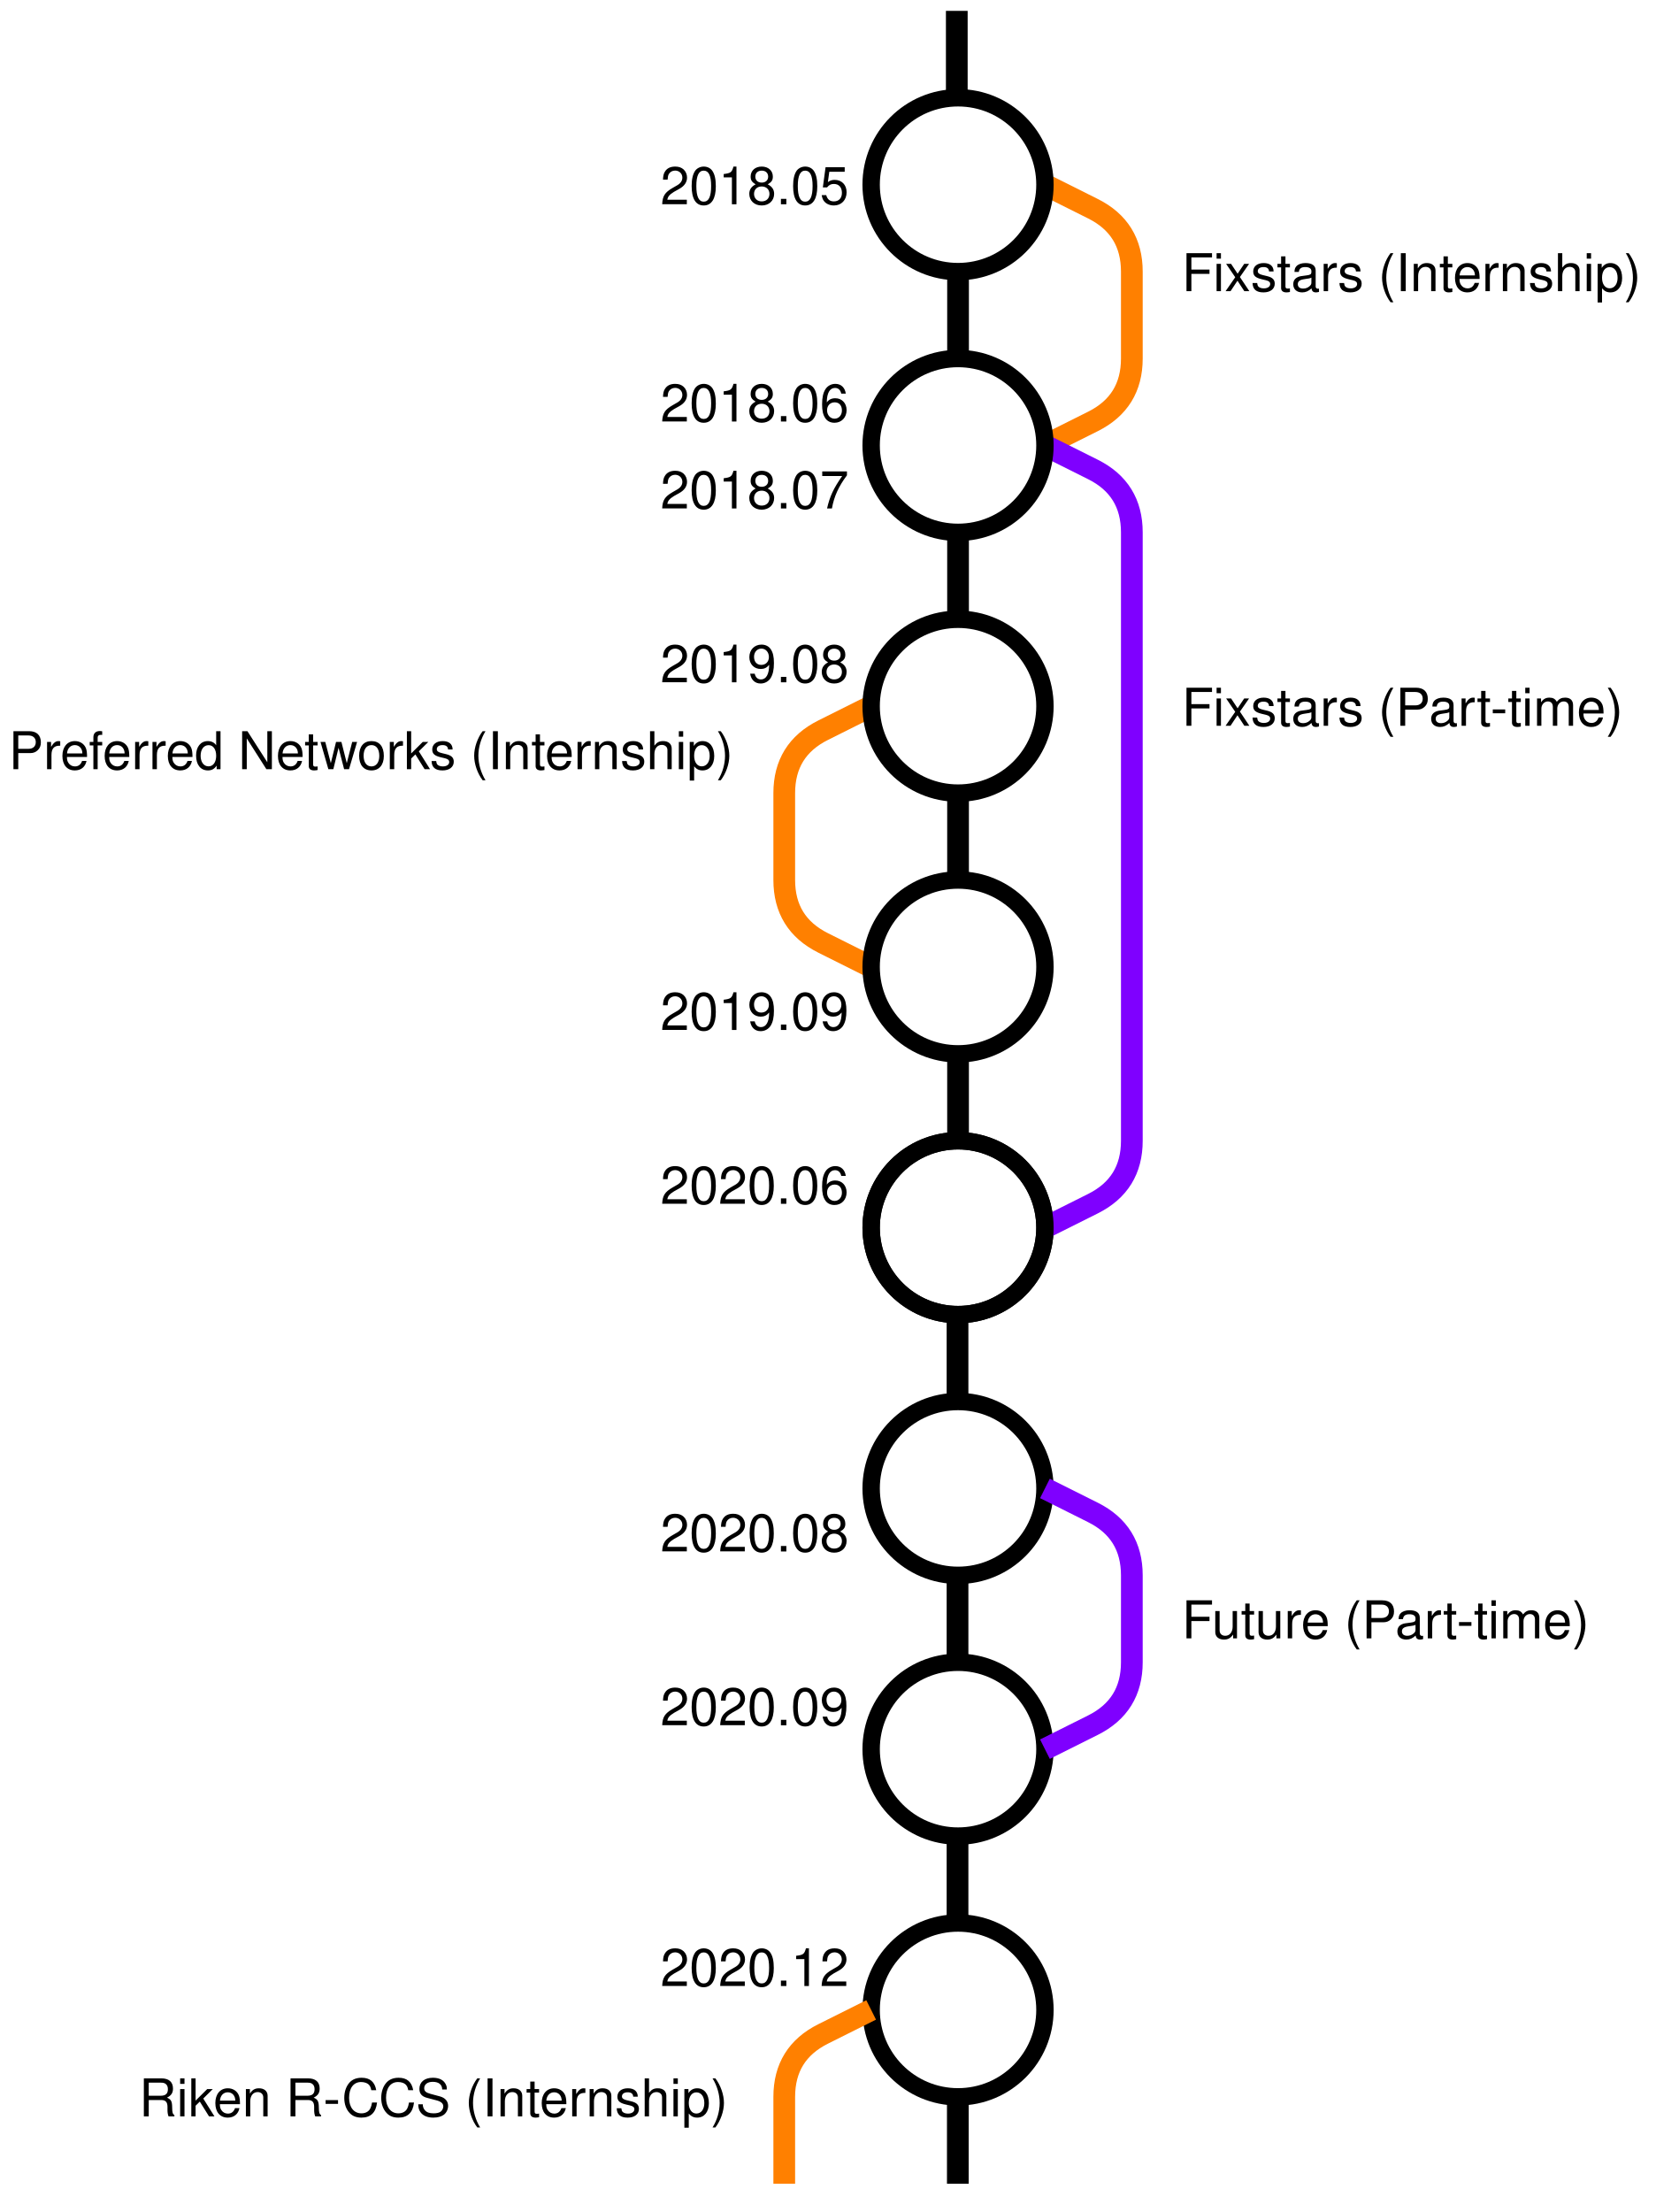
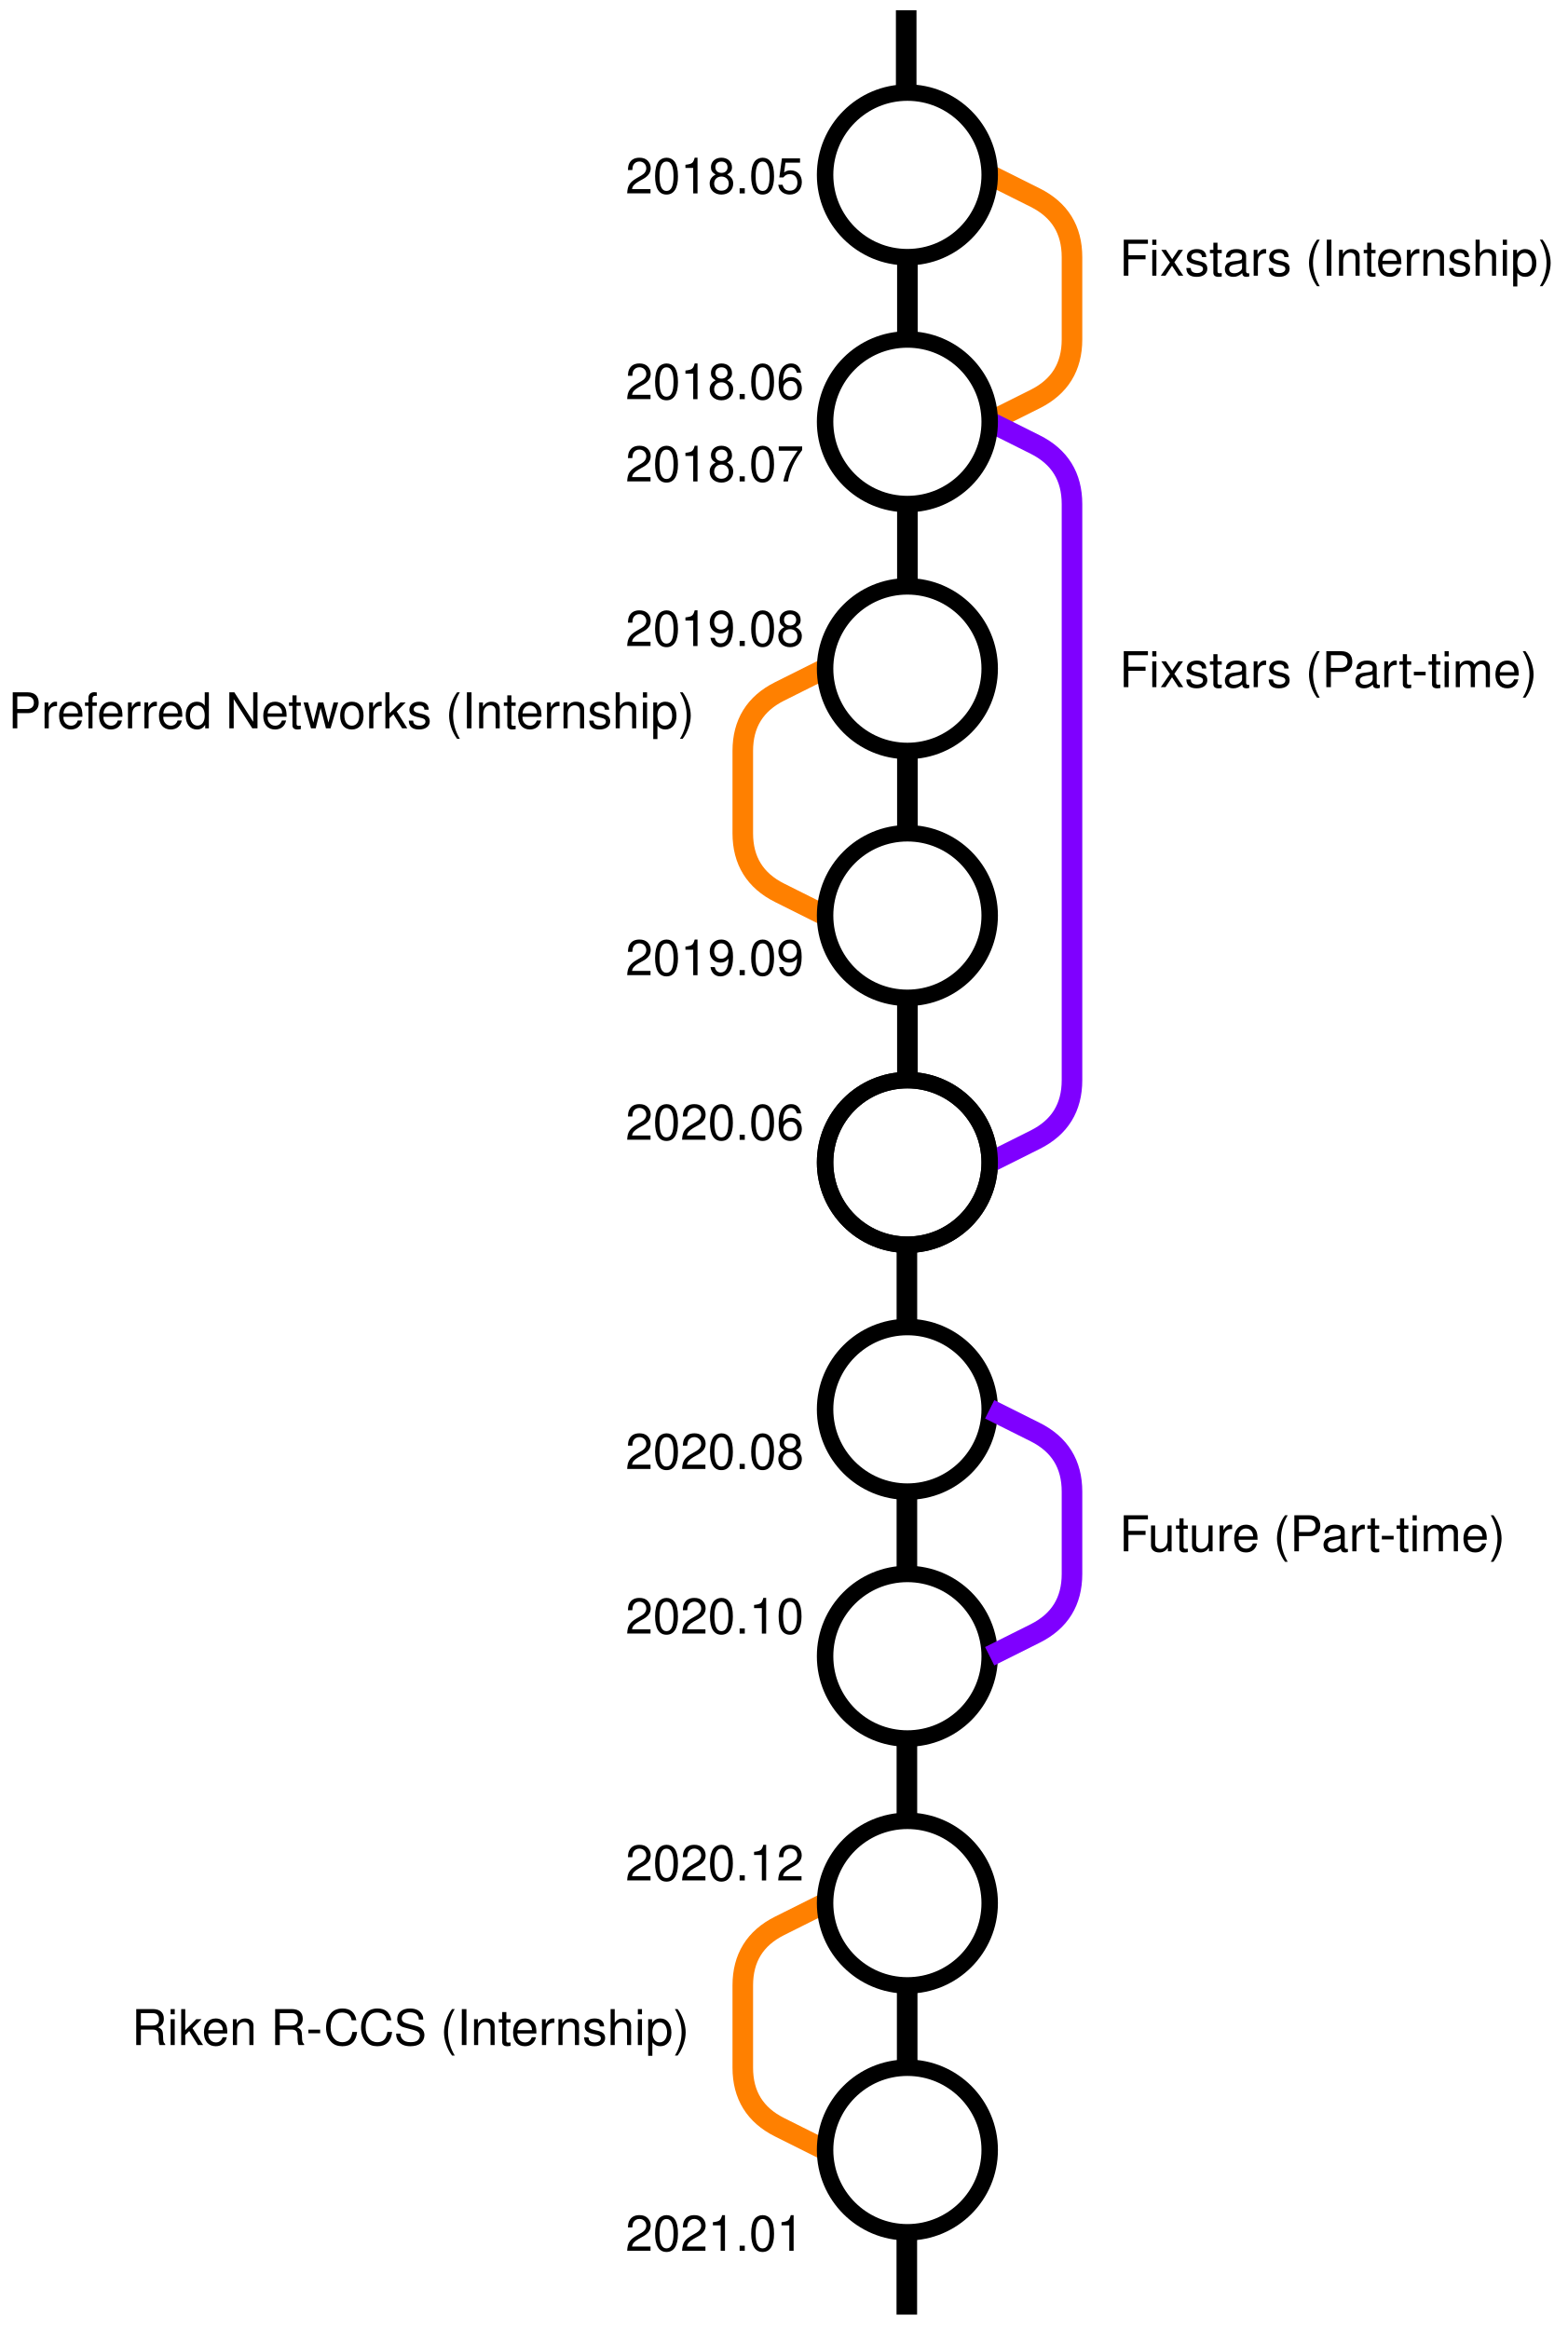
- <svg xmlns="http://www.w3.org/2000/svg" version="1.1" width="381px" height="509px" viewBox="-0.5 -0.5 381 509" content="&lt;mxfile host=&quot;app.diagrams.net&quot; modified=&quot;2020-12-09T02:39:55.397Z&quot; agent=&quot;5.0 (Macintosh; Intel Mac OS X 10_15_7) AppleWebKit/537.36 (KHTML, like Gecko) Chrome/86.0.424.198 Safari/537.36&quot; etag=&quot;50rHlRxL0yJ5xTcqzYTJ&quot; version=&quot;13.6.5&quot; type=&quot;onedrive&quot;&gt;&lt;diagram id=&quot;Vex3corxwtNdXzoXb-RO&quot; name=&quot;Page-1&quot;&gt;5Vxdc6o4GP41zuxetBMCCFy29th29uyZnro7Pd07RqJyRHBCrNpfv6EQPpJoUQGR9qbmbQjheZ/3K7y2pw4Wm3tsL2d/Bw7yehA4m55614NQVXSV/ook21gCgWHEkil2nVimZIKR+44SIUikK9dBYWEiCQKPuMuicBz4PhqTgszGOFgXp00Cr3jXpT1FgmA0tj1R+uI6ZBZLTWhk8gfkTmfszkrfiv+ysNnk5EnCme0E65xI/dZTBzgISPxpsRkgL0KP4RJfN9zx13RjGPmkzAXPN4ufFpxbv9/X3sPD/cC6Cd0rGK/yZnur5IGTzZItQwD5zk0EJB35gU+FtzOy8OhIoR9DgoN5ioxOJeK2kp0ip4B0ssl7FCwQwVs6YZ3hqyeYzXLQMhlGnk3ct6J+7ETN03S59A5PgUt3AkHCSahZ10ZyVUJKhS3NVgmDFR6j5MI8pCXWUrm1iI2niAhr0Q+5h89EH0o7QIFq5QpEG5f8op/BNRu9RqPk890mP9iygU+fIndRNHxN7vAxyC77GLHrdpIl1sCe59YSX/CB7p55rScfBBWSz2yWfMYXJZ9ZknxaC8kHsh+tQB6V91ylicj2xxZSmmUhu12VNKyaUp9SxWwXVXiVVsUNaDXMDaUENzyPZpMRJ+xwGeeQE3eD6LK3E9fzBoEX4Iw3RbJo+5T+hjBBm73qZDCpHN4Mppy6NYm6NbBbswUoD8btCyaGPOd5qh7tD42GOV9DTsj8oZL3hjnnuMMfsnCu5IN5Gtrl4Ty+O7O6HlSHQ5MGqy+YLaqAc558YC3LSJVjpNIvx0hKEXubm7aMJoR7TMjiNsyXpJ/MZ/lrZhDxDqo1D61b5mEMARgOTzIPpV28hwbnQI8ukbiFYMni/FTea+Aw3rM4Xi/v9fp4D47jPThzWLBKhoV2Jedplc/Mg/fmZc2DX6hscn6weSjchrVPzIOfD5owj75gHkN3E1II6JOBPx59grAfztzln4LV0CSfCAxN7EdSQdieO/Xp0EOT6LKoSnDHtneTiBeu40Qr3+Jg5TtRGbK/tCxfZfD5RKr/HG8VRUJcyPGiujLD3Av6k43JFXEXqDuYw/NjbgmYP2E0QRjT54bgByLrAM87RHq5j8vjbzSKf4kw3L4TifQdyblOJMpk7e2DLQ1l54JNdLAXAZtxZthEH3kJsKXHtOeCjTnNS8Pt3MetUDyyg0Axr0H/YuOuUFxIPKGsSKot7kIxgsQY653BOD3XOxvG4hkDxdi6BmZnMJaFpmYxFgvVGGOrMxirkmSzWYzFzgYIIOiSP5bFvGYxFlPT2B8bncEYSvKxujD+5/n7zPoxXT9fGSNTn8//0x5fLrTW1BqsNaWwwR3W350opjUYxaQQV/+OeidKLTm2j9qvTFNO9GN6//i16ms8lSrwMs9j9AbPY6SwyRLkyLV0J3mTQdyoaxHz4y/oWvRje0VkrqW+pj2pAmtoK76cBo19zrYtdOPaKgzeWx7bn6GV7JQ7tT9DP7AvSau4L0mqY8mr0BVZYdTr5otQTfYirq4Xofr995+vb//evf8ahbPfL49zL/yrueJIAEkCZfkMpsFXI1LYdhRHioheg9Q8CWIhg2mwOJJCXFdxxMWPUhidL4Phg8EJGYzOF1rVZTBSBdbYYnpgq91nbXMtpgTXBdY/+jsovAdtqM2tX3HbmpRp1Td1tp4X1LwtvSJqSNaq79trUgWK1eqzO0c+FT1fDQajXnvasE6KsX25bRSyP1kac0SMpcPsW/WxmrJ/TqB++x8=&lt;/diagram&gt;&lt;/mxfile&gt;">
+ <svg xmlns="http://www.w3.org/2000/svg" version="1.1" width="381px" height="566px" viewBox="-0.5 -0.5 381 566" content="&lt;mxfile host=&quot;app.diagrams.net&quot; modified=&quot;2021-01-15T10:26:51.167Z&quot; agent=&quot;5.0 (X11; Linux x86_64) AppleWebKit/537.36 (KHTML, like Gecko) Chrome/87.0.428.88 Safari/537.36&quot; etag=&quot;rnUO0eD0rHiTeriKBtJW&quot; version=&quot;14.1.8&quot; type=&quot;google&quot;&gt;&lt;diagram id=&quot;Vex3corxwtNdXzoXb-RO&quot; name=&quot;Page-1&quot;&gt;7Vxdc6o4GP41zuxe6IQAApfVatvZs2d66u70dO9YiUpFcANW7a8/oXwISbCIgEK3Fx3zGl7C8z55P5JgRxyudndYXy/+dAxkdSAwdh3xtgOhLInkvy/YB4K+pASCOTaNQCQcBBPzHYVCEEo3poHcVEfPcSzPXKeFU8e20dRLyXSMnW2628yx0ndd63PECCZT3WKlz6bhLQKpCpWD/B6Z80V0Z6GvBd+s9Khz+CTuQjecbUIkjjriEDuOF3xa7YbI8rGLcAmuG2d8Gw8MI9vLc4F89+3Hy9vft+8/J+7i9flhabl/dKVAy5tubcIHDgfr7SMEkG3c+ECSlu3YRDhYeCuLtATy0fWws4yRkYmEjAbvf5IGiBovfqMXf3e7S355uw9bgaahYzn4477ieKwC8NFvZ3qxQvI5oY+0Dur8RqSNBSfECxmUvV1ng6ehSEWqOO4OX/8d/TcYDRygj167XSG2FeE4claIjJpctz2wQQ4tvEgQIZJhZOme+Za+px6Sch6ri+/w6JhkxBCE8yeeB9H0EUFaRTD88Kqk9WlFYlqRrFGKPB3PkccoIqbX94lua7+De8KAJXB8XHR/kOpPPgQjiFoJGxxEH0zns/7pZvVDg0vt9X1r3d/fDbUb1+zC0lmfl28X45Gk9RQhhbQgF6USRxdNyww2lWVAsXy3FTmZ2LG8JP0K18kcXN3Bu72Edzjm6jLJkvRF3OcO3XWA7pF+V08+CEokn1ov+ZQvSj41J/mkKyQfOPxJKfKIhQOqnA5colAvC6PbVZK6lUSpT6miXhdVaJOWxQ2YM9kqjRtCDm5YFqmhfE7o7jqonGbmDhG1g5lpWVEiHvImTRbpmNHfEPbQ7qg5M3JSMYIpYW6JY24JZFs2BeXJuH3BxJDmPE3Vwv5QqZnzFeSEkT8UOieVslE4F04oWLPL3+IBu5nZoggo50kH1ryMFClGCv2KSl6NGjC9EPNJ/yh/rbTkFSpc6bnE9FDGAIzHZ00P4bp4DxXKgRYukShFMGdxfi7vJXAa76FUB+/l6nh/4gpnkXXMKsKCljMsXFdyHlf50fSgvXne6UErypucn7sSKp64EirWsRIq9JnpMTZ3LoGAPBn47cH2ELbdhbn+nZk1JMn3GIaG84dTQeiWObdJ00Iz/zK/SjCnunUTilemYfiaB9jZ2IZfhhwvLfNXGXQ+Eds/wVtB4BAXUrwor8xQj4L+qGOv65kr1B7M4eUx1xjMHzGaIYzJc0PwHXlbBy9bRHq+j0vir9SKf44wfH0rEvEeyaVWJPJk7dcHWxzKLgUb62AbAZtyYdhYH9kE2OJl2kvBFjnNpuF26eVWyC7ZQSCoPdBvbNxliguOJ+QVSZXFXchGkABjuTUYx+t6F8OYXWMgGGs9oLYGY15oqhdjtlANMNZag7HISTbrxZg92QABBG3yx7yYVy/GbGoa+GOlNRhDTj5WFcZ/PX1baN/n26euMlHl5fIf6eG5obWmVGOtyYUNZsz+9kQxqcYoxoW4/D3qTJSuZNneP36lqnyiFzn7R+uq7uAp14DNXI+Ra1yP4cLGS5CJa4mG1QLXwoO4VtfC5sdf0LXIRc+K8FxLdYf2uAas4Fhxcw5oHHO210I36liFQnvLouczpJwn5c49nyGfeC5JKvlcEtfGnK3QjbfBqNPOjVCJtxFX1UYo942/ZhZHco1bI1zYMoojgUWvKdRkMpgaiyMuxP8XR0krlJDByHShVV4GwzVg+UftmmBATU6BXvwNXY6u6t4p4hqQrSGezCWyieipOxxOOi05HNMHfJSTMZkXXMrwfNmvmNcRkxmMOEjmjsn9GvfdubCxMbkcf8P8RkAOjGoMGLKW+EtbpPDLO5/ore5dHq5heecCoNADAmPfGl3OWXOHTrb61e1Zk+bhR0UCixx+mUUc/QI=&lt;/diagram&gt;&lt;/mxfile&gt;">
  <defs />
  <g>
+     <path d="M 200 522 L 188.94 516.47 Q 180 512 180 502 L 180 482 Q 180 472 188.94 467.53 L 200 462" fill="none" stroke="#ff8000" stroke-width="5" stroke-miterlimit="10" pointer-events="stroke" />
    <path d="M 219.71 22 L 219.71 2" fill="none" stroke="#000000" stroke-width="5" stroke-miterlimit="10" pointer-events="stroke" />
    <path d="M 220 82 L 220 62" fill="none" stroke="#000000" stroke-width="5" stroke-miterlimit="10" pointer-events="stroke" />
    <path d="M 220 142 L 220 122" fill="none" stroke="#000000" stroke-width="5" stroke-miterlimit="10" pointer-events="stroke" />
    <path d="M 220 202 L 220 182" fill="none" stroke="#000000" stroke-width="5" stroke-miterlimit="10" pointer-events="stroke" />
    <ellipse cx="220" cy="282" rx="20" ry="20" fill="none" stroke="#000000" stroke-width="4" pointer-events="all" />
    <path d="M 220 262 L 220 242" fill="none" stroke="#000000" stroke-width="5" stroke-miterlimit="10" pointer-events="stroke" />
    <path d="M 240 102 L 251.06 96.47 Q 260 92 260 82 L 260 62 Q 260 52 251.06 47.53 L 240 42" fill="none" stroke="#ff8000" stroke-width="5" stroke-miterlimit="10" pointer-events="stroke" />
    <path d="M 240 282 L 251.06 276.47 Q 260 272 260 262 L 260 122 Q 260 112 251.06 107.53 L 240 102" fill="none" stroke="#7f00ff" stroke-width="5" stroke-miterlimit="10" pointer-events="stroke" />
    <path d="M 200 222 L 188.94 216.47 Q 180 212 180 202 L 180 182 Q 180 172 188.94 167.53 L 200 162" fill="none" stroke="#ff8000" stroke-width="5" stroke-miterlimit="10" pointer-events="stroke" />
    <rect x="270" y="52" width="110" height="20" fill="none" stroke="none" pointer-events="all" />
    <g fill="#000000" font-family="Helvetica" font-size="12px">
      <text x="271.5" y="66.5">Fixstars (Internship)</text>
    </g>
    <rect x="270" y="152" width="110" height="20" fill="none" stroke="none" pointer-events="all" />
    <g fill="#000000" font-family="Helvetica" font-size="12px">
      <text x="271.5" y="166.5">Fixstars (Part-time)</text>
    </g>
    <rect x="0" y="162" width="170" height="20" fill="none" stroke="none" pointer-events="all" />
    <g fill="#000000" font-family="Helvetica" font-size="12px">
      <text x="1.5" y="176.5">Preferred Networks (Internship)</text>
    </g>
    <ellipse cx="220" cy="42" rx="20" ry="20" fill="none" stroke="#000000" stroke-width="4" pointer-events="all" />
    <ellipse cx="220" cy="102" rx="20" ry="20" fill="none" stroke="#000000" stroke-width="4" pointer-events="all" />
    <ellipse cx="220" cy="162" rx="20" ry="20" fill="none" stroke="#000000" stroke-width="4" pointer-events="all" />
    <ellipse cx="220" cy="222" rx="20" ry="20" fill="none" stroke="#000000" stroke-width="4" pointer-events="all" />
    <ellipse cx="220" cy="282" rx="20" ry="20" fill="none" stroke="#000000" stroke-width="4" pointer-events="all" />
    <rect x="150" y="82" width="50" height="20" fill="none" stroke="none" pointer-events="all" />
    <g fill="#000000" font-family="Helvetica" font-size="12px">
      <text x="151.5" y="96.5">2018.06</text>
    </g>
    <rect x="150" y="32" width="50" height="20" fill="none" stroke="none" pointer-events="all" />
    <g fill="#000000" font-family="Helvetica" font-size="12px">
      <text x="151.5" y="46.5">2018.05</text>
    </g>
    <rect x="150" y="142" width="50" height="20" fill="none" stroke="none" pointer-events="all" />
    <g fill="#000000" font-family="Helvetica" font-size="12px">
      <text x="151.5" y="156.5">2019.08</text>
    </g>
    <rect x="150" y="222" width="50" height="20" fill="none" stroke="none" pointer-events="all" />
    <g fill="#000000" font-family="Helvetica" font-size="12px">
      <text x="151.5" y="236.5">2019.09</text>
    </g>
    <rect x="150" y="262" width="50" height="20" fill="none" stroke="none" pointer-events="all" />
    <g fill="#000000" font-family="Helvetica" font-size="12px">
      <text x="151.5" y="276.5">2020.06</text>
    </g>
    <rect x="150" y="102" width="50" height="20" fill="none" stroke="none" pointer-events="all" />
    <g fill="#000000" font-family="Helvetica" font-size="12px">
      <text x="151.5" y="116.5">2018.07</text>
    </g>
    <ellipse cx="220" cy="342" rx="20" ry="20" fill="none" stroke="#000000" stroke-width="4" pointer-events="all" />
    <rect x="150" y="342" width="50" height="20" fill="none" stroke="none" pointer-events="all" />
    <g fill="#000000" font-family="Helvetica" font-size="12px">
      <text x="151.5" y="356.5">2020.08</text>
    </g>
    <path d="M 219.88 322 L 219.88 302" fill="none" stroke="#000000" stroke-width="5" stroke-miterlimit="10" pointer-events="stroke" />
    <ellipse cx="220" cy="402" rx="20" ry="20" fill="none" stroke="#000000" stroke-width="4" pointer-events="all" />
    <rect x="150" y="382" width="50" height="20" fill="none" stroke="none" pointer-events="all" />
    <g fill="#000000" font-family="Helvetica" font-size="12px">
-       <text x="151.5" y="396.5">2020.09</text>
+       <text x="151.5" y="396.5">2020.10</text>
    </g>
    <path d="M 219.88 382 L 219.88 362" fill="none" stroke="#000000" stroke-width="5" stroke-miterlimit="10" pointer-events="stroke" />
    <path d="M 240 402 L 251.06 396.47 Q 260 392 260 382 L 260 362 Q 260 352 251.06 347.53 L 240 342" fill="none" stroke="#7f00ff" stroke-width="5" stroke-miterlimit="10" pointer-events="stroke" />
    <rect x="270" y="362" width="110" height="20" fill="none" stroke="none" pointer-events="all" />
    <g fill="#000000" font-family="Helvetica" font-size="12px">
      <text x="271.5" y="376.5">Future (Part-time)</text>
    </g>
    <ellipse cx="220" cy="462" rx="20" ry="20" fill="none" stroke="#000000" stroke-width="4" pointer-events="all" />
    <rect x="150" y="442" width="50" height="20" fill="none" stroke="none" pointer-events="all" />
    <g fill="#000000" font-family="Helvetica" font-size="12px">
      <text x="151.5" y="456.5">2020.12</text>
    </g>
    <path d="M 219.88 442 L 219.88 422" fill="none" stroke="#000000" stroke-width="5" stroke-miterlimit="10" pointer-events="stroke" />
-     <path d="M 180 502 L 180 482 Q 180 472 188.94 467.53 L 200 462" fill="none" stroke="#ff8000" stroke-width="5" stroke-miterlimit="10" pointer-events="stroke" />
    <path d="M 219.95 502 L 219.95 482" fill="none" stroke="#000000" stroke-width="5" stroke-miterlimit="10" pointer-events="stroke" />
-     <rect x="30" y="472" width="140" height="20" fill="none" stroke="none" pointer-events="all" />
+     <rect x="30" y="482" width="140" height="20" fill="none" stroke="none" pointer-events="all" />
    <g fill="#000000" font-family="Helvetica" font-size="12px">
-       <text x="31.5" y="486.5">Riken R-CCS (Internship)</text>
+       <text x="31.5" y="496.5">Riken R-CCS (Internship)</text>
+     </g>
+     <ellipse cx="220" cy="522" rx="20" ry="20" fill="none" stroke="#000000" stroke-width="4" pointer-events="all" />
+     <path d="M 219.86 562 L 219.86 542" fill="none" stroke="#000000" stroke-width="5" stroke-miterlimit="10" pointer-events="stroke" />
+     <rect x="150" y="532" width="50" height="20" fill="none" stroke="none" pointer-events="all" />
+     <g fill="#000000" font-family="Helvetica" font-size="12px">
+       <text x="151.5" y="546.5">2021.01</text>
    </g>
  </g>
</svg>
